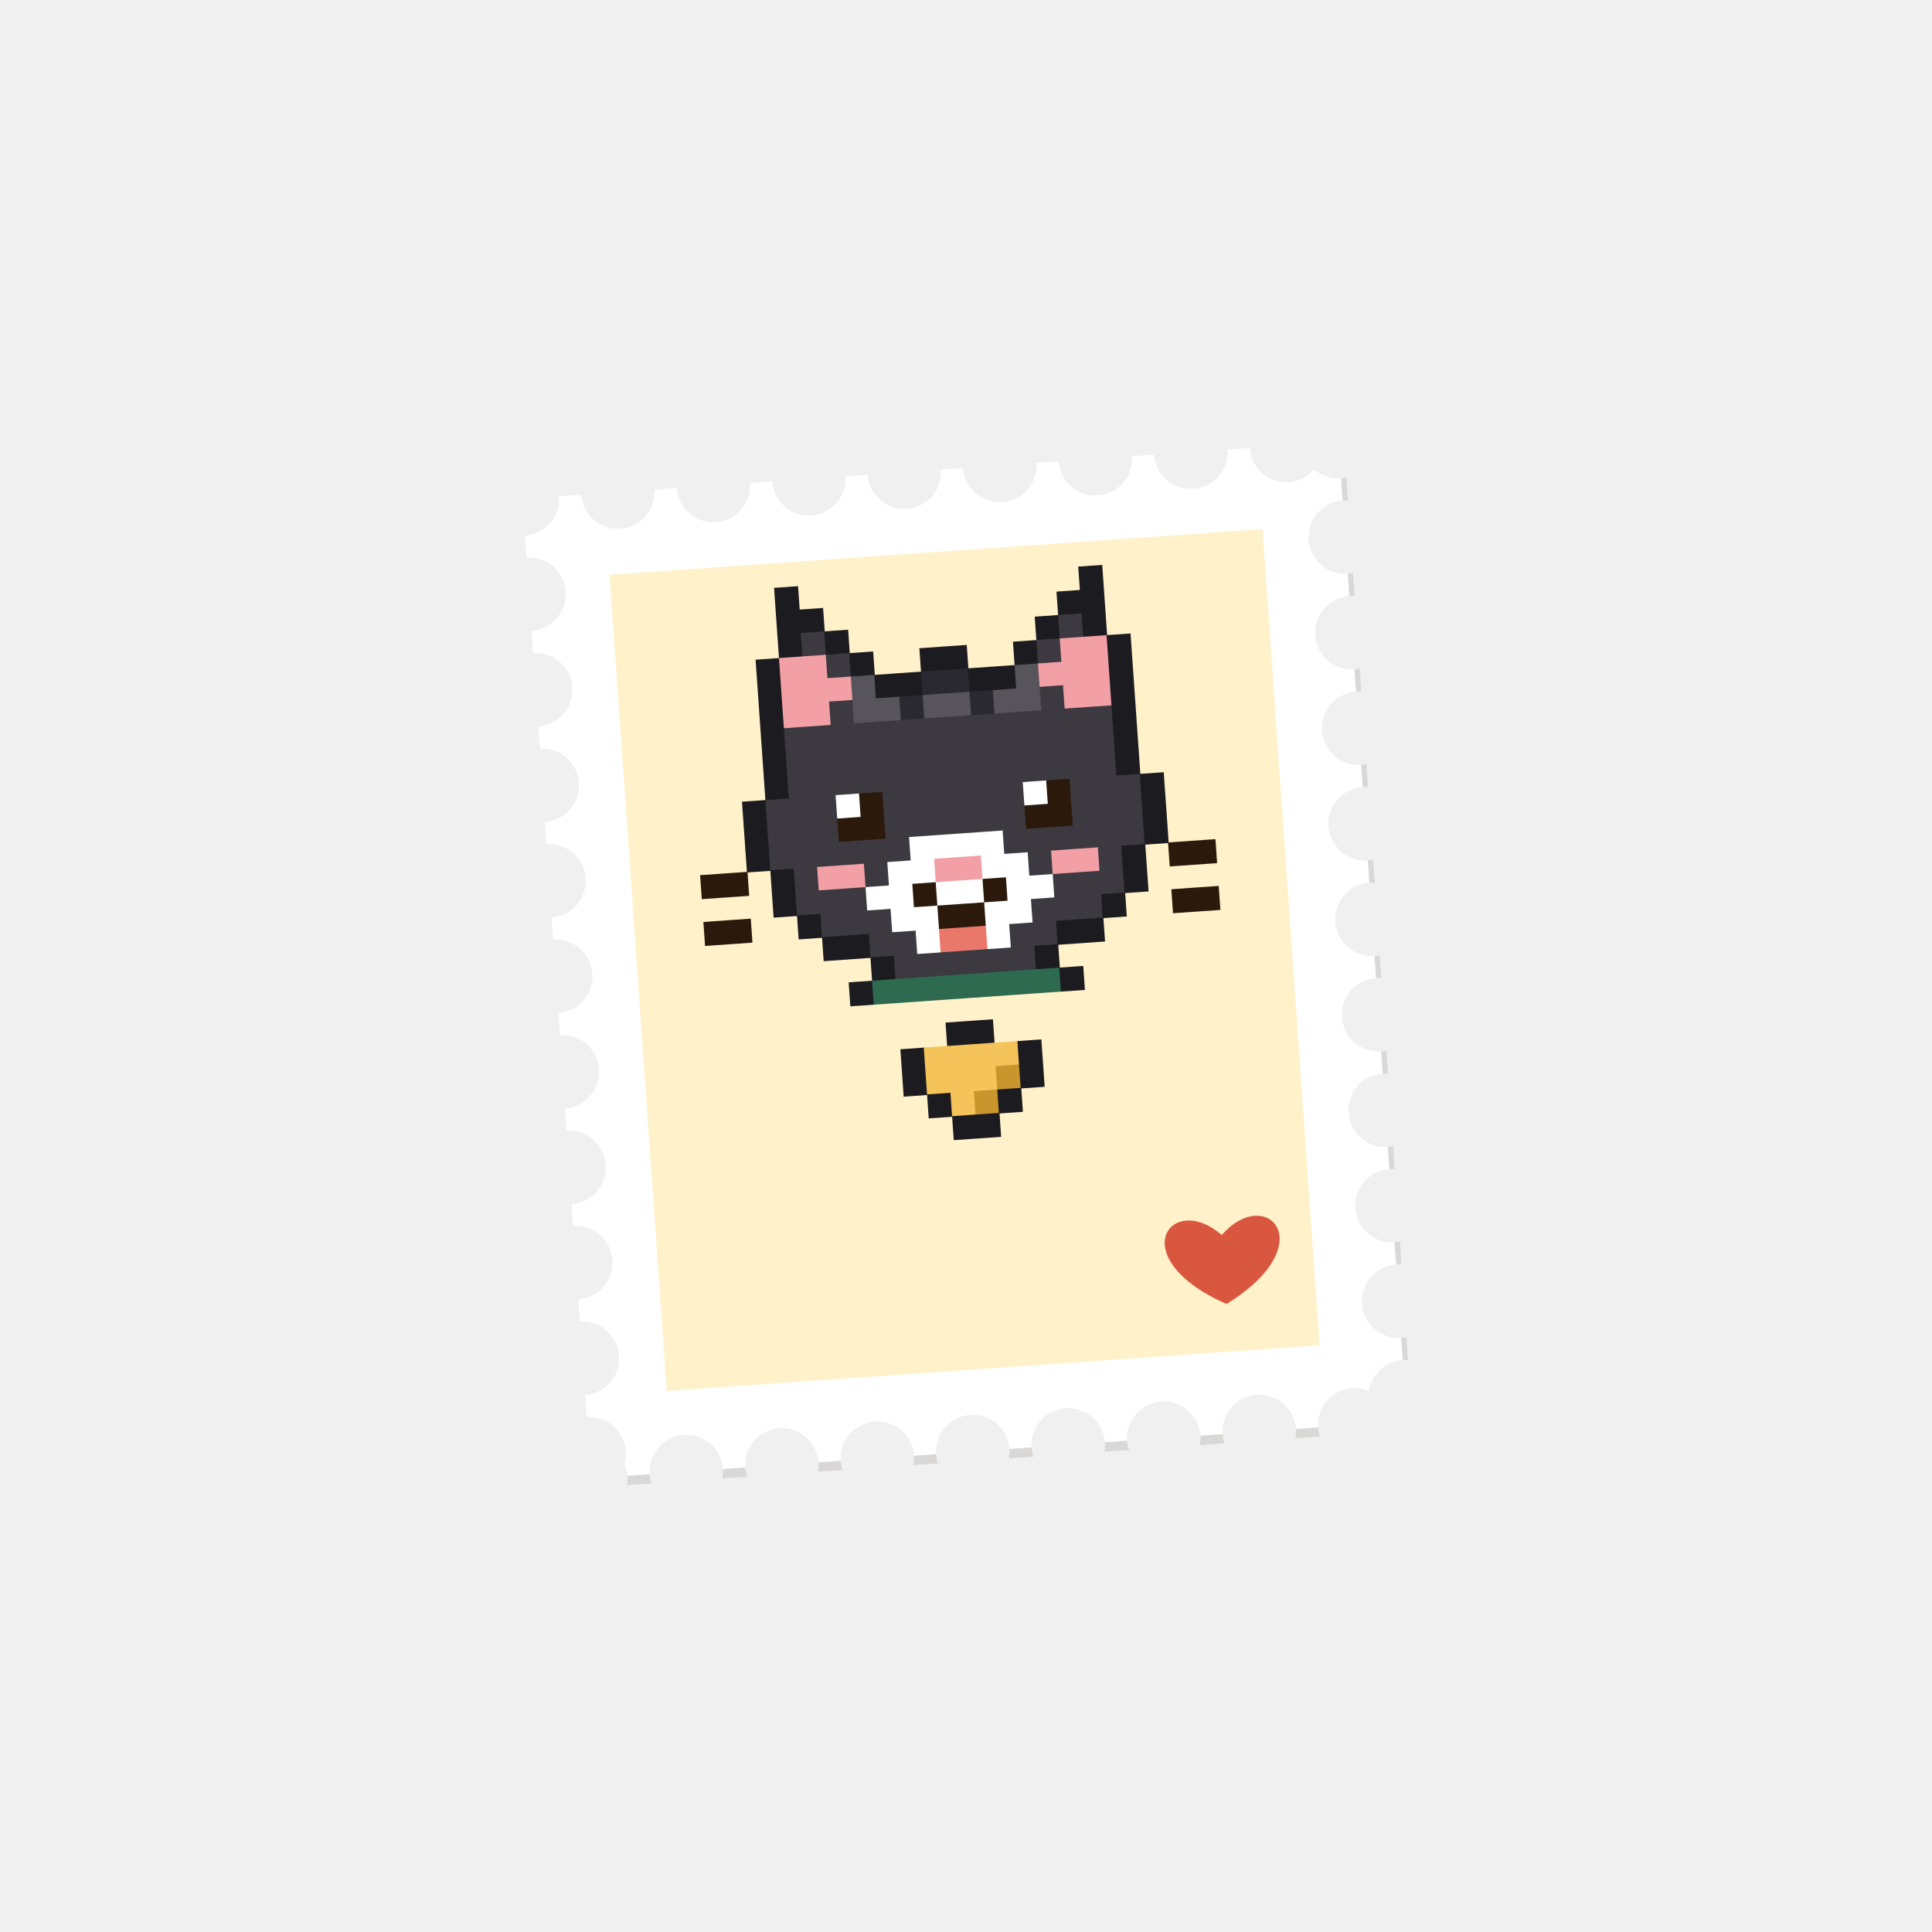
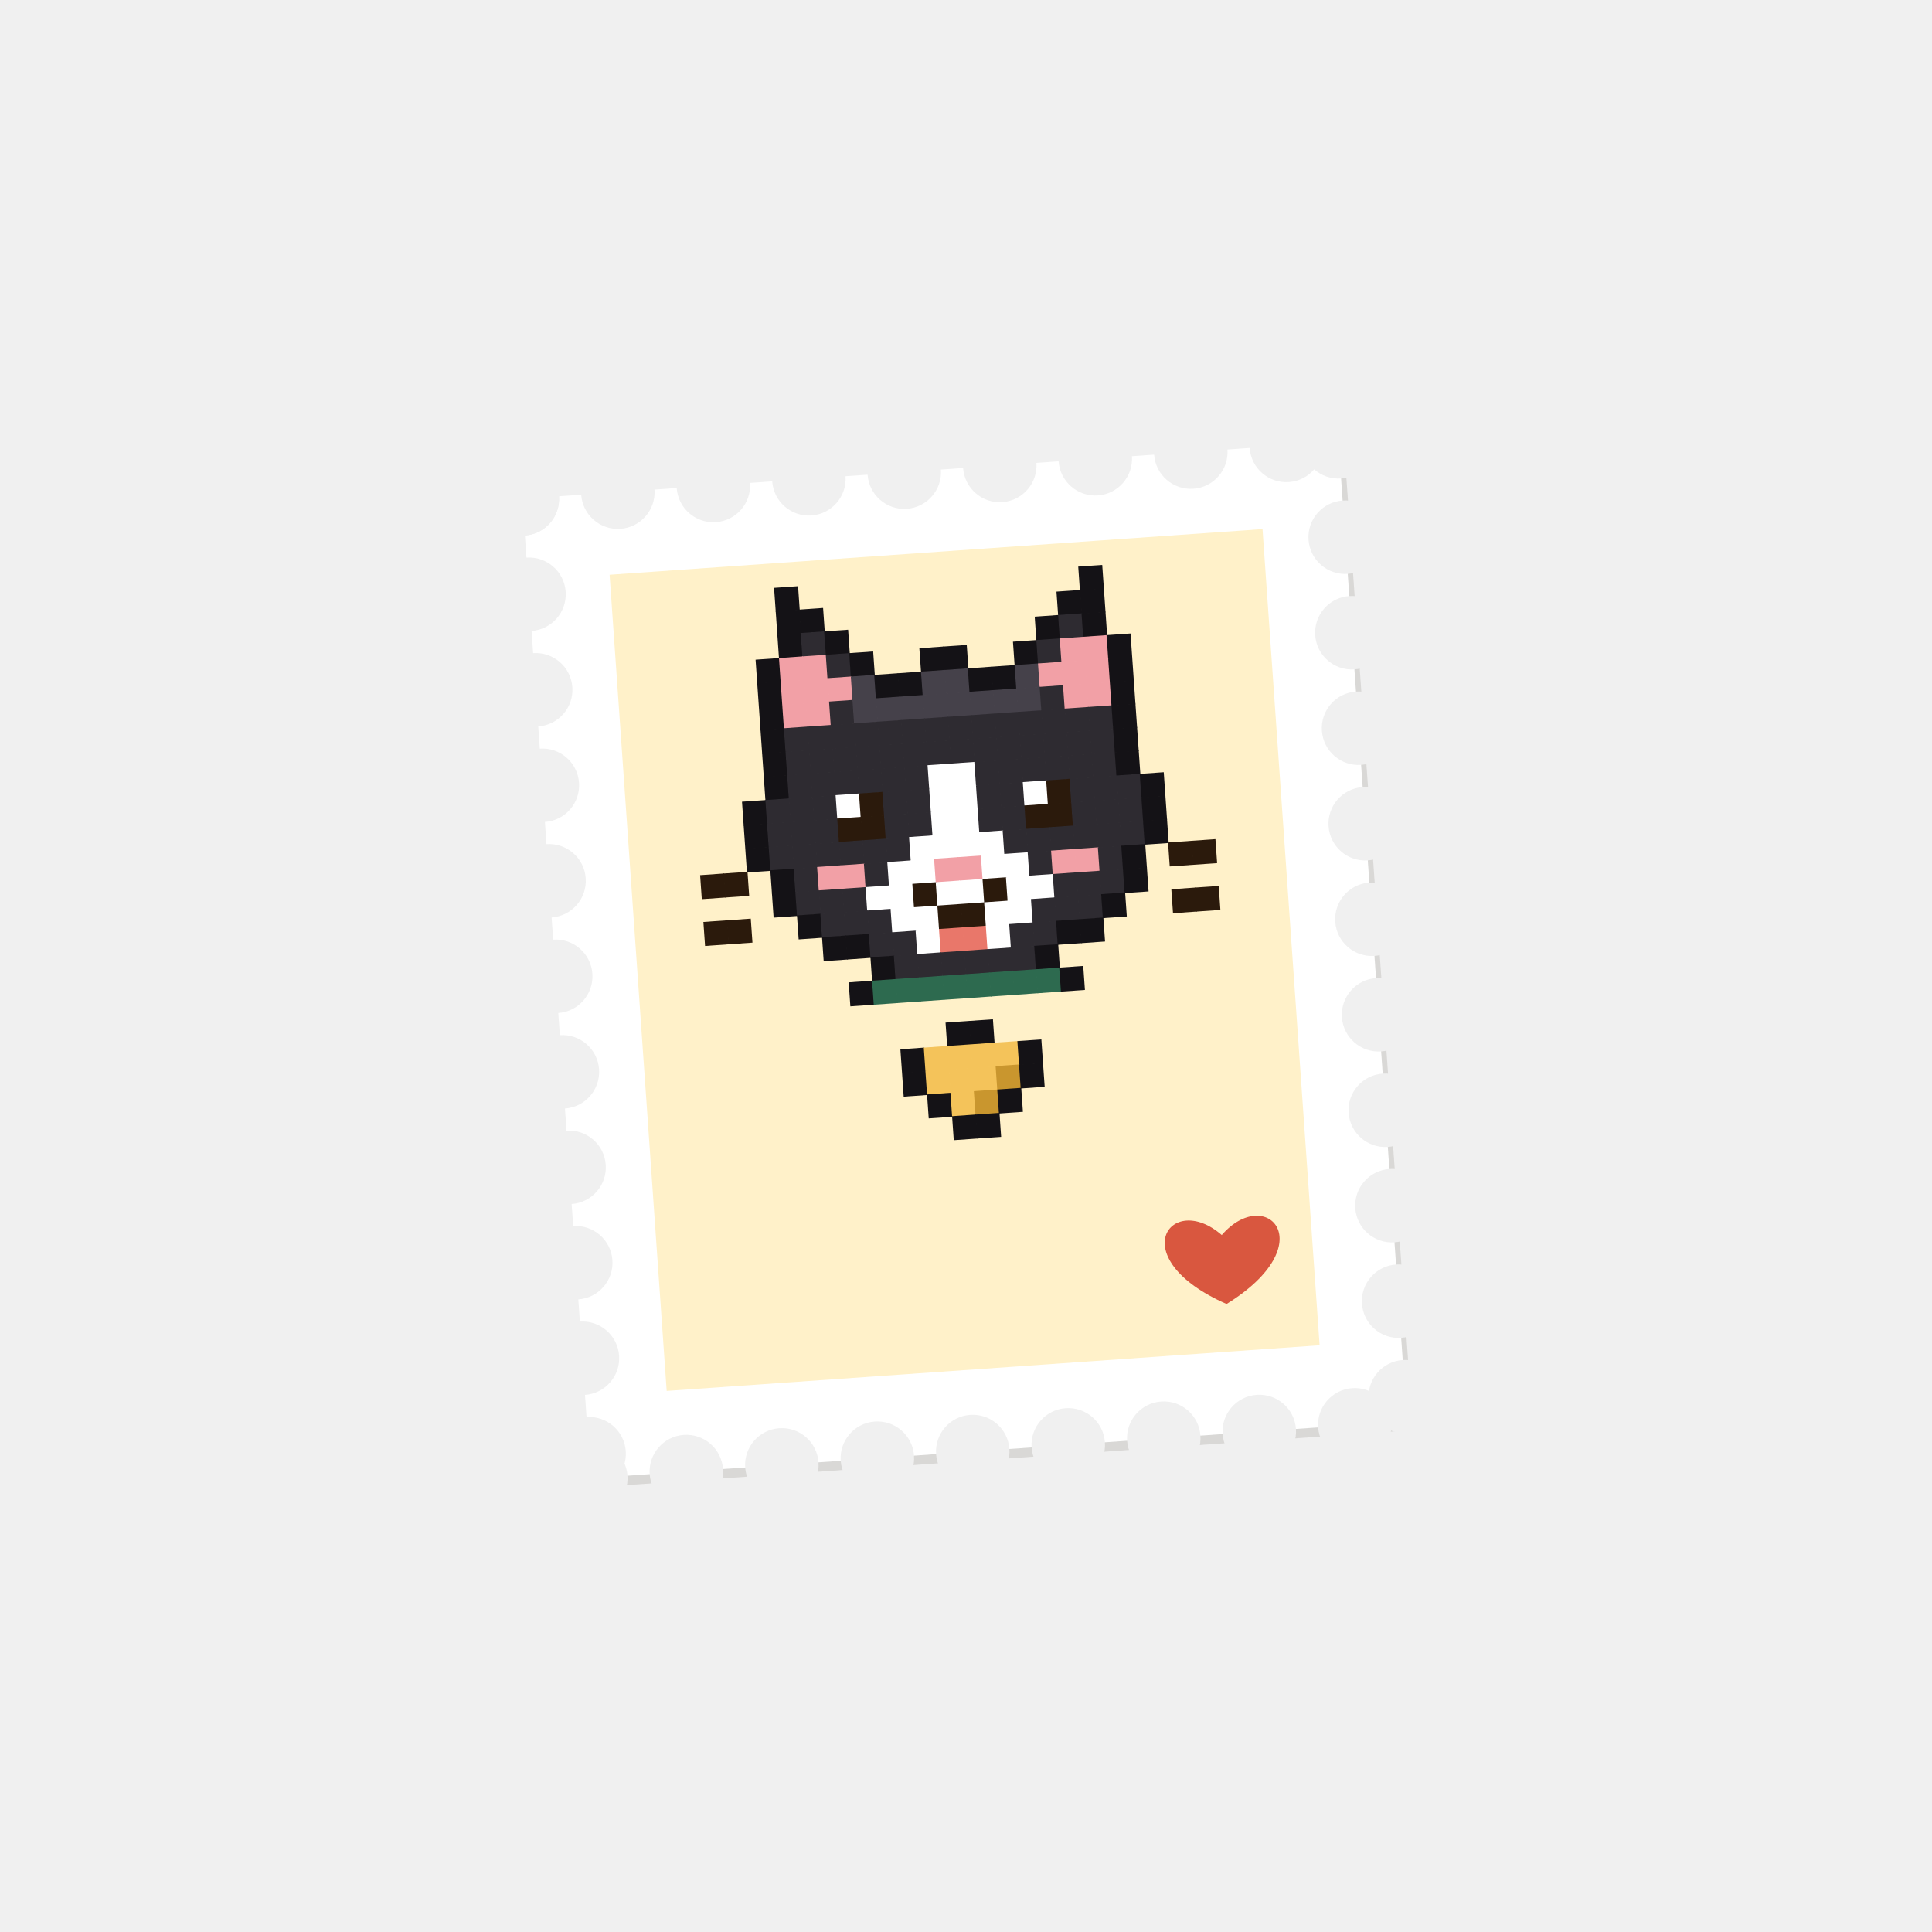
<svg xmlns="http://www.w3.org/2000/svg" width="1024" height="1024" viewBox="0 0 1024 1024">
  <g transform="translate(149.92 147.45) scale(0.70581)">
    <g transform="rotate(-4 512.0 512.0)">
-       <mask id="pf96">
+       <mask id="pf12">
        <rect x="194.8" y="133.36" width="634.4" height="757.28" fill="#fff" />
        <g fill="#000">
          <circle cx="204.8" cy="143.36" r="27.6" />
          <circle cx="204.8" cy="880.64" r="27.6" />
          <circle cx="276.7" cy="143.36" r="27.6" />
          <circle cx="276.7" cy="880.64" r="27.6" />
          <circle cx="348.6" cy="143.36" r="27.6" />
          <circle cx="348.6" cy="880.64" r="27.6" />
          <circle cx="420.5" cy="143.36" r="27.6" />
          <circle cx="420.5" cy="880.64" r="27.6" />
          <circle cx="492.3" cy="143.36" r="27.6" />
          <circle cx="492.3" cy="880.64" r="27.6" />
          <circle cx="564.2" cy="143.36" r="27.6" />
          <circle cx="564.2" cy="880.64" r="27.6" />
          <circle cx="636.1" cy="143.36" r="27.6" />
          <circle cx="636.1" cy="880.64" r="27.6" />
          <circle cx="708.0" cy="143.36" r="27.6" />
          <circle cx="708.0" cy="880.64" r="27.6" />
          <circle cx="779.9" cy="143.36" r="27.6" />
          <circle cx="779.9" cy="880.64" r="27.6" />
          <circle cx="204.8" cy="143.4" r="27.6" />
          <circle cx="819.2" cy="143.4" r="27.6" />
          <circle cx="204.8" cy="215.2" r="27.6" />
          <circle cx="819.2" cy="215.2" r="27.6" />
          <circle cx="204.8" cy="287.1" r="27.6" />
          <circle cx="819.2" cy="287.1" r="27.6" />
          <circle cx="204.8" cy="359.0" r="27.6" />
          <circle cx="819.2" cy="359.0" r="27.6" />
          <circle cx="204.8" cy="430.9" r="27.6" />
          <circle cx="819.2" cy="430.9" r="27.6" />
          <circle cx="204.8" cy="502.8" r="27.6" />
          <circle cx="819.2" cy="502.8" r="27.6" />
          <circle cx="204.8" cy="574.7" r="27.6" />
          <circle cx="819.2" cy="574.7" r="27.6" />
          <circle cx="204.8" cy="646.6" r="27.6" />
          <circle cx="819.2" cy="646.6" r="27.6" />
          <circle cx="204.8" cy="718.4" r="27.6" />
          <circle cx="819.2" cy="718.4" r="27.6" />
          <circle cx="204.8" cy="790.3" r="27.6" />
          <circle cx="819.2" cy="790.3" r="27.6" />
          <circle cx="204.8" cy="862.2" r="27.6" />
          <circle cx="819.2" cy="862.2" r="27.6" />
        </g>
      </mask>
-       <g mask="url(#pf96)">
+       <g mask="url(#pf12)">
        <rect x="208.8" y="150.36" width="614.4" height="737.28" fill="#2B1F12" opacity=".12" />
        <rect x="204.8" y="143.36" width="614.4" height="737.28" fill="#fff" />
      </g>
      <rect x="266.2" y="204.8" width="491.5" height="614.4" fill="#FFF1C9" />
-       <rect x="388.71" y="223.232" width="18.063" height="18.063" fill="#1C1B20" />
-       <rect x="617.677" y="223.232" width="18.063" height="18.063" fill="#1C1B20" />
-       <rect x="388.71" y="240.845" width="18.063" height="18.063" fill="#1C1B20" />
-       <rect x="406.323" y="240.845" width="18.063" height="18.063" fill="#1C1B20" />
-       <rect x="600.064" y="240.845" width="18.063" height="18.063" fill="#1C1B20" />
-       <rect x="617.677" y="240.845" width="18.063" height="18.063" fill="#1C1B20" />
-       <rect x="388.71" y="258.458" width="18.063" height="18.063" fill="#1C1B20" />
-       <rect x="406.323" y="258.458" width="18.063" height="18.063" fill="#3C3A40" />
-       <rect x="423.936" y="258.458" width="18.063" height="18.063" fill="#1C1B20" />
-       <rect x="582.451" y="258.458" width="18.063" height="18.063" fill="#1C1B20" />
-       <rect x="600.064" y="258.458" width="18.063" height="18.063" fill="#3C3A40" />
-       <rect x="617.677" y="258.458" width="18.063" height="18.063" fill="#1C1B20" />
-       <rect x="371.098" y="276.07" width="18.063" height="18.063" fill="#1C1B20" />
+       <rect x="388.71" y="223.232" width="18.063" height="18.063" fill="#141216" />
+       <rect x="617.677" y="223.232" width="18.063" height="18.063" fill="#141216" />
+       <rect x="388.71" y="240.845" width="18.063" height="18.063" fill="#141216" />
+       <rect x="406.323" y="240.845" width="18.063" height="18.063" fill="#141216" />
+       <rect x="600.064" y="240.845" width="18.063" height="18.063" fill="#141216" />
+       <rect x="617.677" y="240.845" width="18.063" height="18.063" fill="#141216" />
+       <rect x="388.71" y="258.458" width="18.063" height="18.063" fill="#141216" />
+       <rect x="406.323" y="258.458" width="18.063" height="18.063" fill="#2E2B31" />
+       <rect x="423.936" y="258.458" width="18.063" height="18.063" fill="#141216" />
+       <rect x="582.451" y="258.458" width="18.063" height="18.063" fill="#141216" />
+       <rect x="600.064" y="258.458" width="18.063" height="18.063" fill="#2E2B31" />
+       <rect x="617.677" y="258.458" width="18.063" height="18.063" fill="#141216" />
+       <rect x="371.098" y="276.07" width="18.063" height="18.063" fill="#141216" />
      <rect x="388.71" y="276.07" width="18.063" height="18.063" fill="#F2A0A6" />
      <rect x="406.323" y="276.07" width="18.063" height="18.063" fill="#F2A0A6" />
-       <rect x="423.936" y="276.07" width="18.063" height="18.063" fill="#3C3A40" />
-       <rect x="441.549" y="276.07" width="18.063" height="18.063" fill="#1C1B20" />
-       <rect x="494.387" y="276.07" width="18.063" height="18.063" fill="#1C1B20" />
-       <rect x="512" y="276.07" width="18.063" height="18.063" fill="#1C1B20" />
-       <rect x="564.838" y="276.07" width="18.063" height="18.063" fill="#1C1B20" />
-       <rect x="582.451" y="276.07" width="18.063" height="18.063" fill="#3C3A40" />
+       <rect x="423.936" y="276.07" width="18.063" height="18.063" fill="#2E2B31" />
+       <rect x="441.549" y="276.07" width="18.063" height="18.063" fill="#141216" />
+       <rect x="494.387" y="276.07" width="18.063" height="18.063" fill="#141216" />
+       <rect x="512" y="276.07" width="18.063" height="18.063" fill="#141216" />
+       <rect x="564.838" y="276.07" width="18.063" height="18.063" fill="#141216" />
+       <rect x="582.451" y="276.07" width="18.063" height="18.063" fill="#2E2B31" />
      <rect x="600.064" y="276.07" width="18.063" height="18.063" fill="#F2A0A6" />
      <rect x="617.677" y="276.07" width="18.063" height="18.063" fill="#F2A0A6" />
-       <rect x="635.29" y="276.07" width="18.063" height="18.063" fill="#1C1B20" />
-       <rect x="371.098" y="293.683" width="18.063" height="18.063" fill="#1C1B20" />
+       <rect x="635.29" y="276.07" width="18.063" height="18.063" fill="#141216" />
+       <rect x="371.098" y="293.683" width="18.063" height="18.063" fill="#141216" />
      <rect x="388.71" y="293.683" width="18.063" height="18.063" fill="#F2A0A6" />
      <rect x="406.323" y="293.683" width="18.063" height="18.063" fill="#F2A0A6" />
      <rect x="423.936" y="293.683" width="18.063" height="18.063" fill="#F2A0A6" />
-       <rect x="441.549" y="293.683" width="18.063" height="18.063" fill="#57545C" />
-       <rect x="459.162" y="293.683" width="18.063" height="18.063" fill="#1C1B20" />
-       <rect x="476.774" y="293.683" width="18.063" height="18.063" fill="#1C1B20" />
-       <rect x="494.387" y="293.683" width="18.063" height="18.063" fill="#2A2830" />
-       <rect x="512" y="293.683" width="18.063" height="18.063" fill="#2A2830" />
-       <rect x="529.613" y="293.683" width="18.063" height="18.063" fill="#1C1B20" />
-       <rect x="547.226" y="293.683" width="18.063" height="18.063" fill="#1C1B20" />
-       <rect x="564.838" y="293.683" width="18.063" height="18.063" fill="#57545C" />
+       <rect x="441.549" y="293.683" width="18.063" height="18.063" fill="#45414A" />
+       <rect x="459.162" y="293.683" width="18.063" height="18.063" fill="#141216" />
+       <rect x="476.774" y="293.683" width="18.063" height="18.063" fill="#141216" />
+       <rect x="494.387" y="293.683" width="18.063" height="18.063" fill="#45414A" />
+       <rect x="512" y="293.683" width="18.063" height="18.063" fill="#45414A" />
+       <rect x="529.613" y="293.683" width="18.063" height="18.063" fill="#141216" />
+       <rect x="547.226" y="293.683" width="18.063" height="18.063" fill="#141216" />
+       <rect x="564.838" y="293.683" width="18.063" height="18.063" fill="#45414A" />
      <rect x="582.451" y="293.683" width="18.063" height="18.063" fill="#F2A0A6" />
      <rect x="600.064" y="293.683" width="18.063" height="18.063" fill="#F2A0A6" />
      <rect x="617.677" y="293.683" width="18.063" height="18.063" fill="#F2A0A6" />
-       <rect x="635.29" y="293.683" width="18.063" height="18.063" fill="#1C1B20" />
-       <rect x="371.098" y="311.296" width="18.063" height="18.063" fill="#1C1B20" />
+       <rect x="635.29" y="293.683" width="18.063" height="18.063" fill="#141216" />
+       <rect x="371.098" y="311.296" width="18.063" height="18.063" fill="#141216" />
      <rect x="388.71" y="311.296" width="18.063" height="18.063" fill="#F2A0A6" />
      <rect x="406.323" y="311.296" width="18.063" height="18.063" fill="#F2A0A6" />
-       <rect x="423.936" y="311.296" width="18.063" height="18.063" fill="#3C3A40" />
-       <rect x="441.549" y="311.296" width="18.063" height="18.063" fill="#57545C" />
-       <rect x="459.162" y="311.296" width="18.063" height="18.063" fill="#57545C" />
-       <rect x="476.774" y="311.296" width="18.063" height="18.063" fill="#2A2830" />
-       <rect x="494.387" y="311.296" width="18.063" height="18.063" fill="#57545C" />
-       <rect x="512" y="311.296" width="18.063" height="18.063" fill="#57545C" />
-       <rect x="529.613" y="311.296" width="18.063" height="18.063" fill="#2A2830" />
-       <rect x="547.226" y="311.296" width="18.063" height="18.063" fill="#57545C" />
-       <rect x="564.838" y="311.296" width="18.063" height="18.063" fill="#57545C" />
-       <rect x="582.451" y="311.296" width="18.063" height="18.063" fill="#3C3A40" />
+       <rect x="423.936" y="311.296" width="18.063" height="18.063" fill="#2E2B31" />
+       <rect x="441.549" y="311.296" width="18.063" height="18.063" fill="#45414A" />
+       <rect x="459.162" y="311.296" width="18.063" height="18.063" fill="#45414A" />
+       <rect x="476.774" y="311.296" width="18.063" height="18.063" fill="#45414A" />
+       <rect x="494.387" y="311.296" width="18.063" height="18.063" fill="#45414A" />
+       <rect x="512" y="311.296" width="18.063" height="18.063" fill="#45414A" />
+       <rect x="529.613" y="311.296" width="18.063" height="18.063" fill="#45414A" />
+       <rect x="547.226" y="311.296" width="18.063" height="18.063" fill="#45414A" />
+       <rect x="564.838" y="311.296" width="18.063" height="18.063" fill="#45414A" />
+       <rect x="582.451" y="311.296" width="18.063" height="18.063" fill="#2E2B31" />
      <rect x="600.064" y="311.296" width="18.063" height="18.063" fill="#F2A0A6" />
      <rect x="617.677" y="311.296" width="18.063" height="18.063" fill="#F2A0A6" />
-       <rect x="635.29" y="311.296" width="18.063" height="18.063" fill="#1C1B20" />
-       <rect x="371.098" y="328.909" width="18.063" height="18.063" fill="#1C1B20" />
-       <rect x="388.71" y="328.909" width="18.063" height="18.063" fill="#3C3A40" />
-       <rect x="406.323" y="328.909" width="18.063" height="18.063" fill="#3C3A40" />
-       <rect x="423.936" y="328.909" width="18.063" height="18.063" fill="#3C3A40" />
-       <rect x="441.549" y="328.909" width="18.063" height="18.063" fill="#3C3A40" />
-       <rect x="459.162" y="328.909" width="18.063" height="18.063" fill="#3C3A40" />
-       <rect x="476.774" y="328.909" width="18.063" height="18.063" fill="#3C3A40" />
-       <rect x="494.387" y="328.909" width="18.063" height="18.063" fill="#3C3A40" />
-       <rect x="512" y="328.909" width="18.063" height="18.063" fill="#3C3A40" />
-       <rect x="529.613" y="328.909" width="18.063" height="18.063" fill="#3C3A40" />
-       <rect x="547.226" y="328.909" width="18.063" height="18.063" fill="#3C3A40" />
-       <rect x="564.838" y="328.909" width="18.063" height="18.063" fill="#3C3A40" />
-       <rect x="582.451" y="328.909" width="18.063" height="18.063" fill="#3C3A40" />
-       <rect x="600.064" y="328.909" width="18.063" height="18.063" fill="#3C3A40" />
-       <rect x="617.677" y="328.909" width="18.063" height="18.063" fill="#3C3A40" />
-       <rect x="635.29" y="328.909" width="18.063" height="18.063" fill="#1C1B20" />
-       <rect x="371.098" y="346.522" width="18.063" height="18.063" fill="#1C1B20" />
-       <rect x="388.71" y="346.522" width="18.063" height="18.063" fill="#3C3A40" />
-       <rect x="406.323" y="346.522" width="18.063" height="18.063" fill="#3C3A40" />
-       <rect x="423.936" y="346.522" width="18.063" height="18.063" fill="#3C3A40" />
-       <rect x="441.549" y="346.522" width="18.063" height="18.063" fill="#3C3A40" />
-       <rect x="459.162" y="346.522" width="18.063" height="18.063" fill="#3C3A40" />
-       <rect x="476.774" y="346.522" width="18.063" height="18.063" fill="#3C3A40" />
-       <rect x="494.387" y="346.522" width="18.063" height="18.063" fill="#3C3A40" />
-       <rect x="512" y="346.522" width="18.063" height="18.063" fill="#3C3A40" />
-       <rect x="529.613" y="346.522" width="18.063" height="18.063" fill="#3C3A40" />
-       <rect x="547.226" y="346.522" width="18.063" height="18.063" fill="#3C3A40" />
-       <rect x="564.838" y="346.522" width="18.063" height="18.063" fill="#3C3A40" />
-       <rect x="582.451" y="346.522" width="18.063" height="18.063" fill="#3C3A40" />
-       <rect x="600.064" y="346.522" width="18.063" height="18.063" fill="#3C3A40" />
-       <rect x="617.677" y="346.522" width="18.063" height="18.063" fill="#3C3A40" />
-       <rect x="635.29" y="346.522" width="18.063" height="18.063" fill="#1C1B20" />
-       <rect x="371.098" y="364.134" width="18.063" height="18.063" fill="#1C1B20" />
-       <rect x="388.71" y="364.134" width="18.063" height="18.063" fill="#3C3A40" />
-       <rect x="406.323" y="364.134" width="18.063" height="18.063" fill="#3C3A40" />
-       <rect x="423.936" y="364.134" width="18.063" height="18.063" fill="#3C3A40" />
-       <rect x="441.549" y="364.134" width="18.063" height="18.063" fill="#3C3A40" />
-       <rect x="459.162" y="364.134" width="18.063" height="18.063" fill="#3C3A40" />
-       <rect x="476.774" y="364.134" width="18.063" height="18.063" fill="#3C3A40" />
-       <rect x="494.387" y="364.134" width="18.063" height="18.063" fill="#3C3A40" />
-       <rect x="512" y="364.134" width="18.063" height="18.063" fill="#3C3A40" />
-       <rect x="529.613" y="364.134" width="18.063" height="18.063" fill="#3C3A40" />
-       <rect x="547.226" y="364.134" width="18.063" height="18.063" fill="#3C3A40" />
-       <rect x="564.838" y="364.134" width="18.063" height="18.063" fill="#3C3A40" />
-       <rect x="582.451" y="364.134" width="18.063" height="18.063" fill="#3C3A40" />
-       <rect x="600.064" y="364.134" width="18.063" height="18.063" fill="#3C3A40" />
-       <rect x="617.677" y="364.134" width="18.063" height="18.063" fill="#3C3A40" />
-       <rect x="635.29" y="364.134" width="18.063" height="18.063" fill="#1C1B20" />
-       <rect x="353.485" y="381.747" width="18.063" height="18.063" fill="#1C1B20" />
-       <rect x="371.098" y="381.747" width="18.063" height="18.063" fill="#3C3A40" />
-       <rect x="388.71" y="381.747" width="18.063" height="18.063" fill="#3C3A40" />
-       <rect x="406.323" y="381.747" width="18.063" height="18.063" fill="#3C3A40" />
+       <rect x="635.29" y="311.296" width="18.063" height="18.063" fill="#141216" />
+       <rect x="371.098" y="328.909" width="18.063" height="18.063" fill="#141216" />
+       <rect x="388.71" y="328.909" width="18.063" height="18.063" fill="#2E2B31" />
+       <rect x="406.323" y="328.909" width="18.063" height="18.063" fill="#2E2B31" />
+       <rect x="423.936" y="328.909" width="18.063" height="18.063" fill="#2E2B31" />
+       <rect x="441.549" y="328.909" width="18.063" height="18.063" fill="#2E2B31" />
+       <rect x="459.162" y="328.909" width="18.063" height="18.063" fill="#2E2B31" />
+       <rect x="476.774" y="328.909" width="18.063" height="18.063" fill="#2E2B31" />
+       <rect x="494.387" y="328.909" width="18.063" height="18.063" fill="#2E2B31" />
+       <rect x="512" y="328.909" width="18.063" height="18.063" fill="#2E2B31" />
+       <rect x="529.613" y="328.909" width="18.063" height="18.063" fill="#2E2B31" />
+       <rect x="547.226" y="328.909" width="18.063" height="18.063" fill="#2E2B31" />
+       <rect x="564.838" y="328.909" width="18.063" height="18.063" fill="#2E2B31" />
+       <rect x="582.451" y="328.909" width="18.063" height="18.063" fill="#2E2B31" />
+       <rect x="600.064" y="328.909" width="18.063" height="18.063" fill="#2E2B31" />
+       <rect x="617.677" y="328.909" width="18.063" height="18.063" fill="#2E2B31" />
+       <rect x="635.29" y="328.909" width="18.063" height="18.063" fill="#141216" />
+       <rect x="371.098" y="346.522" width="18.063" height="18.063" fill="#141216" />
+       <rect x="388.71" y="346.522" width="18.063" height="18.063" fill="#2E2B31" />
+       <rect x="406.323" y="346.522" width="18.063" height="18.063" fill="#2E2B31" />
+       <rect x="423.936" y="346.522" width="18.063" height="18.063" fill="#2E2B31" />
+       <rect x="441.549" y="346.522" width="18.063" height="18.063" fill="#2E2B31" />
+       <rect x="459.162" y="346.522" width="18.063" height="18.063" fill="#2E2B31" />
+       <rect x="476.774" y="346.522" width="18.063" height="18.063" fill="#2E2B31" />
+       <rect x="494.387" y="346.522" width="18.063" height="18.063" fill="#2E2B31" />
+       <rect x="512" y="346.522" width="18.063" height="18.063" fill="#2E2B31" />
+       <rect x="529.613" y="346.522" width="18.063" height="18.063" fill="#2E2B31" />
+       <rect x="547.226" y="346.522" width="18.063" height="18.063" fill="#2E2B31" />
+       <rect x="564.838" y="346.522" width="18.063" height="18.063" fill="#2E2B31" />
+       <rect x="582.451" y="346.522" width="18.063" height="18.063" fill="#2E2B31" />
+       <rect x="600.064" y="346.522" width="18.063" height="18.063" fill="#2E2B31" />
+       <rect x="617.677" y="346.522" width="18.063" height="18.063" fill="#2E2B31" />
+       <rect x="635.29" y="346.522" width="18.063" height="18.063" fill="#141216" />
+       <rect x="371.098" y="364.134" width="18.063" height="18.063" fill="#141216" />
+       <rect x="388.71" y="364.134" width="18.063" height="18.063" fill="#2E2B31" />
+       <rect x="406.323" y="364.134" width="18.063" height="18.063" fill="#2E2B31" />
+       <rect x="423.936" y="364.134" width="18.063" height="18.063" fill="#2E2B31" />
+       <rect x="441.549" y="364.134" width="18.063" height="18.063" fill="#2E2B31" />
+       <rect x="459.162" y="364.134" width="18.063" height="18.063" fill="#2E2B31" />
+       <rect x="476.774" y="364.134" width="18.063" height="18.063" fill="#2E2B31" />
+       <rect x="494.387" y="364.134" width="18.063" height="18.063" fill="#FFFFFF" />
+       <rect x="512" y="364.134" width="18.063" height="18.063" fill="#FFFFFF" />
+       <rect x="529.613" y="364.134" width="18.063" height="18.063" fill="#2E2B31" />
+       <rect x="547.226" y="364.134" width="18.063" height="18.063" fill="#2E2B31" />
+       <rect x="564.838" y="364.134" width="18.063" height="18.063" fill="#2E2B31" />
+       <rect x="582.451" y="364.134" width="18.063" height="18.063" fill="#2E2B31" />
+       <rect x="600.064" y="364.134" width="18.063" height="18.063" fill="#2E2B31" />
+       <rect x="617.677" y="364.134" width="18.063" height="18.063" fill="#2E2B31" />
+       <rect x="635.29" y="364.134" width="18.063" height="18.063" fill="#141216" />
+       <rect x="353.485" y="381.747" width="18.063" height="18.063" fill="#141216" />
+       <rect x="371.098" y="381.747" width="18.063" height="18.063" fill="#2E2B31" />
+       <rect x="388.71" y="381.747" width="18.063" height="18.063" fill="#2E2B31" />
+       <rect x="406.323" y="381.747" width="18.063" height="18.063" fill="#2E2B31" />
      <rect x="423.936" y="381.747" width="18.063" height="18.063" fill="#FFFFFF" />
      <rect x="441.549" y="381.747" width="18.063" height="18.063" fill="#2B1A0C" />
-       <rect x="459.162" y="381.747" width="18.063" height="18.063" fill="#3C3A40" />
-       <rect x="476.774" y="381.747" width="18.063" height="18.063" fill="#3C3A40" />
-       <rect x="494.387" y="381.747" width="18.063" height="18.063" fill="#3C3A40" />
-       <rect x="512" y="381.747" width="18.063" height="18.063" fill="#3C3A40" />
-       <rect x="529.613" y="381.747" width="18.063" height="18.063" fill="#3C3A40" />
-       <rect x="547.226" y="381.747" width="18.063" height="18.063" fill="#3C3A40" />
+       <rect x="459.162" y="381.747" width="18.063" height="18.063" fill="#2E2B31" />
+       <rect x="476.774" y="381.747" width="18.063" height="18.063" fill="#2E2B31" />
+       <rect x="494.387" y="381.747" width="18.063" height="18.063" fill="#FFFFFF" />
+       <rect x="512" y="381.747" width="18.063" height="18.063" fill="#FFFFFF" />
+       <rect x="529.613" y="381.747" width="18.063" height="18.063" fill="#2E2B31" />
+       <rect x="547.226" y="381.747" width="18.063" height="18.063" fill="#2E2B31" />
      <rect x="564.838" y="381.747" width="18.063" height="18.063" fill="#FFFFFF" />
      <rect x="582.451" y="381.747" width="18.063" height="18.063" fill="#2B1A0C" />
-       <rect x="600.064" y="381.747" width="18.063" height="18.063" fill="#3C3A40" />
-       <rect x="617.677" y="381.747" width="18.063" height="18.063" fill="#3C3A40" />
-       <rect x="635.29" y="381.747" width="18.063" height="18.063" fill="#3C3A40" />
-       <rect x="652.902" y="381.747" width="18.063" height="18.063" fill="#1C1B20" />
-       <rect x="353.485" y="399.36" width="18.063" height="18.063" fill="#1C1B20" />
-       <rect x="371.098" y="399.36" width="18.063" height="18.063" fill="#3C3A40" />
-       <rect x="388.71" y="399.36" width="18.063" height="18.063" fill="#3C3A40" />
-       <rect x="406.323" y="399.36" width="18.063" height="18.063" fill="#3C3A40" />
+       <rect x="600.064" y="381.747" width="18.063" height="18.063" fill="#2E2B31" />
+       <rect x="617.677" y="381.747" width="18.063" height="18.063" fill="#2E2B31" />
+       <rect x="635.29" y="381.747" width="18.063" height="18.063" fill="#2E2B31" />
+       <rect x="652.902" y="381.747" width="18.063" height="18.063" fill="#141216" />
+       <rect x="353.485" y="399.36" width="18.063" height="18.063" fill="#141216" />
+       <rect x="371.098" y="399.36" width="18.063" height="18.063" fill="#2E2B31" />
+       <rect x="388.71" y="399.36" width="18.063" height="18.063" fill="#2E2B31" />
+       <rect x="406.323" y="399.36" width="18.063" height="18.063" fill="#2E2B31" />
      <rect x="423.936" y="399.36" width="18.063" height="18.063" fill="#2B1A0C" />
      <rect x="441.549" y="399.36" width="18.063" height="18.063" fill="#2B1A0C" />
-       <rect x="459.162" y="399.36" width="18.063" height="18.063" fill="#3C3A40" />
-       <rect x="476.774" y="399.36" width="18.063" height="18.063" fill="#3C3A40" />
-       <rect x="494.387" y="399.36" width="18.063" height="18.063" fill="#3C3A40" />
-       <rect x="512" y="399.36" width="18.063" height="18.063" fill="#3C3A40" />
-       <rect x="529.613" y="399.36" width="18.063" height="18.063" fill="#3C3A40" />
-       <rect x="547.226" y="399.36" width="18.063" height="18.063" fill="#3C3A40" />
+       <rect x="459.162" y="399.36" width="18.063" height="18.063" fill="#2E2B31" />
+       <rect x="476.774" y="399.36" width="18.063" height="18.063" fill="#2E2B31" />
+       <rect x="494.387" y="399.36" width="18.063" height="18.063" fill="#FFFFFF" />
+       <rect x="512" y="399.36" width="18.063" height="18.063" fill="#FFFFFF" />
+       <rect x="529.613" y="399.36" width="18.063" height="18.063" fill="#2E2B31" />
+       <rect x="547.226" y="399.36" width="18.063" height="18.063" fill="#2E2B31" />
      <rect x="564.838" y="399.36" width="18.063" height="18.063" fill="#2B1A0C" />
      <rect x="582.451" y="399.36" width="18.063" height="18.063" fill="#2B1A0C" />
-       <rect x="600.064" y="399.36" width="18.063" height="18.063" fill="#3C3A40" />
-       <rect x="617.677" y="399.36" width="18.063" height="18.063" fill="#3C3A40" />
-       <rect x="635.29" y="399.36" width="18.063" height="18.063" fill="#3C3A40" />
-       <rect x="652.902" y="399.36" width="18.063" height="18.063" fill="#1C1B20" />
-       <rect x="353.485" y="416.973" width="18.063" height="18.063" fill="#1C1B20" />
-       <rect x="371.098" y="416.973" width="18.063" height="18.063" fill="#3C3A40" />
-       <rect x="388.71" y="416.973" width="18.063" height="18.063" fill="#3C3A40" />
-       <rect x="406.323" y="416.973" width="18.063" height="18.063" fill="#3C3A40" />
-       <rect x="423.936" y="416.973" width="18.063" height="18.063" fill="#3C3A40" />
-       <rect x="441.549" y="416.973" width="18.063" height="18.063" fill="#3C3A40" />
-       <rect x="459.162" y="416.973" width="18.063" height="18.063" fill="#3C3A40" />
+       <rect x="600.064" y="399.36" width="18.063" height="18.063" fill="#2E2B31" />
+       <rect x="617.677" y="399.36" width="18.063" height="18.063" fill="#2E2B31" />
+       <rect x="635.29" y="399.36" width="18.063" height="18.063" fill="#2E2B31" />
+       <rect x="652.902" y="399.36" width="18.063" height="18.063" fill="#141216" />
+       <rect x="353.485" y="416.973" width="18.063" height="18.063" fill="#141216" />
+       <rect x="371.098" y="416.973" width="18.063" height="18.063" fill="#2E2B31" />
+       <rect x="388.71" y="416.973" width="18.063" height="18.063" fill="#2E2B31" />
+       <rect x="406.323" y="416.973" width="18.063" height="18.063" fill="#2E2B31" />
+       <rect x="423.936" y="416.973" width="18.063" height="18.063" fill="#2E2B31" />
+       <rect x="441.549" y="416.973" width="18.063" height="18.063" fill="#2E2B31" />
+       <rect x="459.162" y="416.973" width="18.063" height="18.063" fill="#2E2B31" />
      <rect x="476.774" y="416.973" width="18.063" height="18.063" fill="#FFFFFF" />
      <rect x="494.387" y="416.973" width="18.063" height="18.063" fill="#FFFFFF" />
      <rect x="512" y="416.973" width="18.063" height="18.063" fill="#FFFFFF" />
      <rect x="529.613" y="416.973" width="18.063" height="18.063" fill="#FFFFFF" />
-       <rect x="547.226" y="416.973" width="18.063" height="18.063" fill="#3C3A40" />
-       <rect x="564.838" y="416.973" width="18.063" height="18.063" fill="#3C3A40" />
-       <rect x="582.451" y="416.973" width="18.063" height="18.063" fill="#3C3A40" />
-       <rect x="600.064" y="416.973" width="18.063" height="18.063" fill="#3C3A40" />
-       <rect x="617.677" y="416.973" width="18.063" height="18.063" fill="#3C3A40" />
-       <rect x="635.29" y="416.973" width="18.063" height="18.063" fill="#3C3A40" />
-       <rect x="652.902" y="416.973" width="18.063" height="18.063" fill="#1C1B20" />
+       <rect x="547.226" y="416.973" width="18.063" height="18.063" fill="#2E2B31" />
+       <rect x="564.838" y="416.973" width="18.063" height="18.063" fill="#2E2B31" />
+       <rect x="582.451" y="416.973" width="18.063" height="18.063" fill="#2E2B31" />
+       <rect x="600.064" y="416.973" width="18.063" height="18.063" fill="#2E2B31" />
+       <rect x="617.677" y="416.973" width="18.063" height="18.063" fill="#2E2B31" />
+       <rect x="635.29" y="416.973" width="18.063" height="18.063" fill="#2E2B31" />
+       <rect x="652.902" y="416.973" width="18.063" height="18.063" fill="#141216" />
      <rect x="318.259" y="434.586" width="18.063" height="18.063" fill="#2B1A0C" />
      <rect x="335.872" y="434.586" width="18.063" height="18.063" fill="#2B1A0C" />
-       <rect x="371.098" y="434.586" width="18.063" height="18.063" fill="#1C1B20" />
-       <rect x="388.71" y="434.586" width="18.063" height="18.063" fill="#3C3A40" />
+       <rect x="371.098" y="434.586" width="18.063" height="18.063" fill="#141216" />
+       <rect x="388.71" y="434.586" width="18.063" height="18.063" fill="#2E2B31" />
      <rect x="406.323" y="434.586" width="18.063" height="18.063" fill="#F2A0A6" />
      <rect x="423.936" y="434.586" width="18.063" height="18.063" fill="#F2A0A6" />
-       <rect x="441.549" y="434.586" width="18.063" height="18.063" fill="#3C3A40" />
+       <rect x="441.549" y="434.586" width="18.063" height="18.063" fill="#2E2B31" />
      <rect x="459.162" y="434.586" width="18.063" height="18.063" fill="#FFFFFF" />
      <rect x="476.774" y="434.586" width="18.063" height="18.063" fill="#FFFFFF" />
      <rect x="494.387" y="434.586" width="18.063" height="18.063" fill="#F2A0A6" />
      <rect x="512" y="434.586" width="18.063" height="18.063" fill="#F2A0A6" />
      <rect x="529.613" y="434.586" width="18.063" height="18.063" fill="#FFFFFF" />
      <rect x="547.226" y="434.586" width="18.063" height="18.063" fill="#FFFFFF" />
-       <rect x="564.838" y="434.586" width="18.063" height="18.063" fill="#3C3A40" />
+       <rect x="564.838" y="434.586" width="18.063" height="18.063" fill="#2E2B31" />
      <rect x="582.451" y="434.586" width="18.063" height="18.063" fill="#F2A0A6" />
      <rect x="600.064" y="434.586" width="18.063" height="18.063" fill="#F2A0A6" />
-       <rect x="617.677" y="434.586" width="18.063" height="18.063" fill="#3C3A40" />
-       <rect x="635.29" y="434.586" width="18.063" height="18.063" fill="#1C1B20" />
+       <rect x="617.677" y="434.586" width="18.063" height="18.063" fill="#2E2B31" />
+       <rect x="635.29" y="434.586" width="18.063" height="18.063" fill="#141216" />
      <rect x="670.515" y="434.586" width="18.063" height="18.063" fill="#2B1A0C" />
      <rect x="688.128" y="434.586" width="18.063" height="18.063" fill="#2B1A0C" />
-       <rect x="371.098" y="452.198" width="18.063" height="18.063" fill="#1C1B20" />
-       <rect x="388.71" y="452.198" width="18.063" height="18.063" fill="#3C3A40" />
-       <rect x="406.323" y="452.198" width="18.063" height="18.063" fill="#3C3A40" />
-       <rect x="423.936" y="452.198" width="18.063" height="18.063" fill="#3C3A40" />
+       <rect x="371.098" y="452.198" width="18.063" height="18.063" fill="#141216" />
+       <rect x="388.71" y="452.198" width="18.063" height="18.063" fill="#2E2B31" />
+       <rect x="406.323" y="452.198" width="18.063" height="18.063" fill="#2E2B31" />
+       <rect x="423.936" y="452.198" width="18.063" height="18.063" fill="#2E2B31" />
      <rect x="441.549" y="452.198" width="18.063" height="18.063" fill="#FFFFFF" />
      <rect x="459.162" y="452.198" width="18.063" height="18.063" fill="#FFFFFF" />
      <rect x="476.774" y="452.198" width="18.063" height="18.063" fill="#2B1A0C" />
      <rect x="494.387" y="452.198" width="18.063" height="18.063" fill="#FFFFFF" />
      <rect x="512" y="452.198" width="18.063" height="18.063" fill="#FFFFFF" />
      <rect x="529.613" y="452.198" width="18.063" height="18.063" fill="#2B1A0C" />
      <rect x="547.226" y="452.198" width="18.063" height="18.063" fill="#FFFFFF" />
      <rect x="564.838" y="452.198" width="18.063" height="18.063" fill="#FFFFFF" />
-       <rect x="582.451" y="452.198" width="18.063" height="18.063" fill="#3C3A40" />
-       <rect x="600.064" y="452.198" width="18.063" height="18.063" fill="#3C3A40" />
-       <rect x="617.677" y="452.198" width="18.063" height="18.063" fill="#3C3A40" />
-       <rect x="635.29" y="452.198" width="18.063" height="18.063" fill="#1C1B20" />
+       <rect x="582.451" y="452.198" width="18.063" height="18.063" fill="#2E2B31" />
+       <rect x="600.064" y="452.198" width="18.063" height="18.063" fill="#2E2B31" />
+       <rect x="617.677" y="452.198" width="18.063" height="18.063" fill="#2E2B31" />
+       <rect x="635.29" y="452.198" width="18.063" height="18.063" fill="#141216" />
      <rect x="318.259" y="469.811" width="18.063" height="18.063" fill="#2B1A0C" />
      <rect x="335.872" y="469.811" width="18.063" height="18.063" fill="#2B1A0C" />
-       <rect x="388.71" y="469.811" width="18.063" height="18.063" fill="#1C1B20" />
-       <rect x="406.323" y="469.811" width="18.063" height="18.063" fill="#3C3A40" />
-       <rect x="423.936" y="469.811" width="18.063" height="18.063" fill="#3C3A40" />
-       <rect x="441.549" y="469.811" width="18.063" height="18.063" fill="#3C3A40" />
+       <rect x="388.71" y="469.811" width="18.063" height="18.063" fill="#141216" />
+       <rect x="406.323" y="469.811" width="18.063" height="18.063" fill="#2E2B31" />
+       <rect x="423.936" y="469.811" width="18.063" height="18.063" fill="#2E2B31" />
+       <rect x="441.549" y="469.811" width="18.063" height="18.063" fill="#2E2B31" />
      <rect x="459.162" y="469.811" width="18.063" height="18.063" fill="#FFFFFF" />
      <rect x="476.774" y="469.811" width="18.063" height="18.063" fill="#FFFFFF" />
      <rect x="494.387" y="469.811" width="18.063" height="18.063" fill="#2B1A0C" />
      <rect x="512" y="469.811" width="18.063" height="18.063" fill="#2B1A0C" />
      <rect x="529.613" y="469.811" width="18.063" height="18.063" fill="#FFFFFF" />
      <rect x="547.226" y="469.811" width="18.063" height="18.063" fill="#FFFFFF" />
-       <rect x="564.838" y="469.811" width="18.063" height="18.063" fill="#3C3A40" />
-       <rect x="582.451" y="469.811" width="18.063" height="18.063" fill="#3C3A40" />
-       <rect x="600.064" y="469.811" width="18.063" height="18.063" fill="#3C3A40" />
-       <rect x="617.677" y="469.811" width="18.063" height="18.063" fill="#1C1B20" />
+       <rect x="564.838" y="469.811" width="18.063" height="18.063" fill="#2E2B31" />
+       <rect x="582.451" y="469.811" width="18.063" height="18.063" fill="#2E2B31" />
+       <rect x="600.064" y="469.811" width="18.063" height="18.063" fill="#2E2B31" />
+       <rect x="617.677" y="469.811" width="18.063" height="18.063" fill="#141216" />
      <rect x="670.515" y="469.811" width="18.063" height="18.063" fill="#2B1A0C" />
      <rect x="688.128" y="469.811" width="18.063" height="18.063" fill="#2B1A0C" />
-       <rect x="406.323" y="487.424" width="18.063" height="18.063" fill="#1C1B20" />
-       <rect x="423.936" y="487.424" width="18.063" height="18.063" fill="#1C1B20" />
-       <rect x="441.549" y="487.424" width="18.063" height="18.063" fill="#3C3A40" />
-       <rect x="459.162" y="487.424" width="18.063" height="18.063" fill="#3C3A40" />
+       <rect x="406.323" y="487.424" width="18.063" height="18.063" fill="#141216" />
+       <rect x="423.936" y="487.424" width="18.063" height="18.063" fill="#141216" />
+       <rect x="441.549" y="487.424" width="18.063" height="18.063" fill="#2E2B31" />
+       <rect x="459.162" y="487.424" width="18.063" height="18.063" fill="#2E2B31" />
      <rect x="476.774" y="487.424" width="18.063" height="18.063" fill="#FFFFFF" />
      <rect x="494.387" y="487.424" width="18.063" height="18.063" fill="#E9776A" />
      <rect x="512" y="487.424" width="18.063" height="18.063" fill="#E9776A" />
      <rect x="529.613" y="487.424" width="18.063" height="18.063" fill="#FFFFFF" />
-       <rect x="547.226" y="487.424" width="18.063" height="18.063" fill="#3C3A40" />
-       <rect x="564.838" y="487.424" width="18.063" height="18.063" fill="#3C3A40" />
-       <rect x="582.451" y="487.424" width="18.063" height="18.063" fill="#1C1B20" />
-       <rect x="600.064" y="487.424" width="18.063" height="18.063" fill="#1C1B20" />
-       <rect x="441.549" y="505.037" width="18.063" height="18.063" fill="#1C1B20" />
-       <rect x="459.162" y="505.037" width="18.063" height="18.063" fill="#3C3A40" />
-       <rect x="476.774" y="505.037" width="18.063" height="18.063" fill="#3C3A40" />
-       <rect x="494.387" y="505.037" width="18.063" height="18.063" fill="#3C3A40" />
-       <rect x="512" y="505.037" width="18.063" height="18.063" fill="#3C3A40" />
-       <rect x="529.613" y="505.037" width="18.063" height="18.063" fill="#3C3A40" />
-       <rect x="547.226" y="505.037" width="18.063" height="18.063" fill="#3C3A40" />
-       <rect x="564.838" y="505.037" width="18.063" height="18.063" fill="#1C1B20" />
-       <rect x="423.936" y="522.65" width="18.063" height="18.063" fill="#1C1B20" />
+       <rect x="547.226" y="487.424" width="18.063" height="18.063" fill="#2E2B31" />
+       <rect x="564.838" y="487.424" width="18.063" height="18.063" fill="#2E2B31" />
+       <rect x="582.451" y="487.424" width="18.063" height="18.063" fill="#141216" />
+       <rect x="600.064" y="487.424" width="18.063" height="18.063" fill="#141216" />
+       <rect x="441.549" y="505.037" width="18.063" height="18.063" fill="#141216" />
+       <rect x="459.162" y="505.037" width="18.063" height="18.063" fill="#2E2B31" />
+       <rect x="476.774" y="505.037" width="18.063" height="18.063" fill="#2E2B31" />
+       <rect x="494.387" y="505.037" width="18.063" height="18.063" fill="#2E2B31" />
+       <rect x="512" y="505.037" width="18.063" height="18.063" fill="#2E2B31" />
+       <rect x="529.613" y="505.037" width="18.063" height="18.063" fill="#2E2B31" />
+       <rect x="547.226" y="505.037" width="18.063" height="18.063" fill="#2E2B31" />
+       <rect x="564.838" y="505.037" width="18.063" height="18.063" fill="#141216" />
+       <rect x="423.936" y="522.65" width="18.063" height="18.063" fill="#141216" />
      <rect x="441.549" y="522.65" width="18.063" height="18.063" fill="#2D6A4F" />
      <rect x="459.162" y="522.65" width="18.063" height="18.063" fill="#2D6A4F" />
      <rect x="476.774" y="522.65" width="18.063" height="18.063" fill="#2D6A4F" />
      <rect x="494.387" y="522.65" width="18.063" height="18.063" fill="#2D6A4F" />
      <rect x="512" y="522.65" width="18.063" height="18.063" fill="#2D6A4F" />
      <rect x="529.613" y="522.65" width="18.063" height="18.063" fill="#2D6A4F" />
      <rect x="547.226" y="522.65" width="18.063" height="18.063" fill="#2D6A4F" />
      <rect x="564.838" y="522.65" width="18.063" height="18.063" fill="#2D6A4F" />
-       <rect x="582.451" y="522.65" width="18.063" height="18.063" fill="#1C1B20" />
-       <rect x="494.387" y="557.875" width="18.063" height="18.063" fill="#1C1B20" />
-       <rect x="512" y="557.875" width="18.063" height="18.063" fill="#1C1B20" />
-       <rect x="459.162" y="575.488" width="18.063" height="18.063" fill="#1C1B20" />
+       <rect x="582.451" y="522.65" width="18.063" height="18.063" fill="#141216" />
+       <rect x="494.387" y="557.875" width="18.063" height="18.063" fill="#141216" />
+       <rect x="512" y="557.875" width="18.063" height="18.063" fill="#141216" />
+       <rect x="459.162" y="575.488" width="18.063" height="18.063" fill="#141216" />
      <rect x="476.774" y="575.488" width="18.063" height="18.063" fill="#F4C35A" />
      <rect x="494.387" y="575.488" width="18.063" height="18.063" fill="#F4C35A" />
      <rect x="512" y="575.488" width="18.063" height="18.063" fill="#F4C35A" />
      <rect x="529.613" y="575.488" width="18.063" height="18.063" fill="#F4C35A" />
-       <rect x="547.226" y="575.488" width="18.063" height="18.063" fill="#1C1B20" />
-       <rect x="459.162" y="593.101" width="18.063" height="18.063" fill="#1C1B20" />
+       <rect x="547.226" y="575.488" width="18.063" height="18.063" fill="#141216" />
+       <rect x="459.162" y="593.101" width="18.063" height="18.063" fill="#141216" />
      <rect x="476.774" y="593.101" width="18.063" height="18.063" fill="#F4C35A" />
      <rect x="494.387" y="593.101" width="18.063" height="18.063" fill="#F4C35A" />
      <rect x="512" y="593.101" width="18.063" height="18.063" fill="#F4C35A" />
      <rect x="529.613" y="593.101" width="18.063" height="18.063" fill="#C9962E" />
-       <rect x="547.226" y="593.101" width="18.063" height="18.063" fill="#1C1B20" />
-       <rect x="476.774" y="610.714" width="18.063" height="18.063" fill="#1C1B20" />
+       <rect x="547.226" y="593.101" width="18.063" height="18.063" fill="#141216" />
+       <rect x="476.774" y="610.714" width="18.063" height="18.063" fill="#141216" />
      <rect x="494.387" y="610.714" width="18.063" height="18.063" fill="#F4C35A" />
      <rect x="512" y="610.714" width="18.063" height="18.063" fill="#C9962E" />
-       <rect x="529.613" y="610.714" width="18.063" height="18.063" fill="#1C1B20" />
-       <rect x="494.387" y="628.326" width="18.063" height="18.063" fill="#1C1B20" />
-       <rect x="512" y="628.326" width="18.063" height="18.063" fill="#1C1B20" />
+       <rect x="529.613" y="610.714" width="18.063" height="18.063" fill="#141216" />
+       <rect x="494.387" y="628.326" width="18.063" height="18.063" fill="#141216" />
+       <rect x="512" y="628.326" width="18.063" height="18.063" fill="#141216" />
      <path d="M690.18,783.41 C614.30,743.48 654.23,695.55 690.18,731.49 C726.12,695.55 766.05,743.48 690.18,783.41 Z" fill="#D9573F" />
    </g>
  </g>
</svg>
